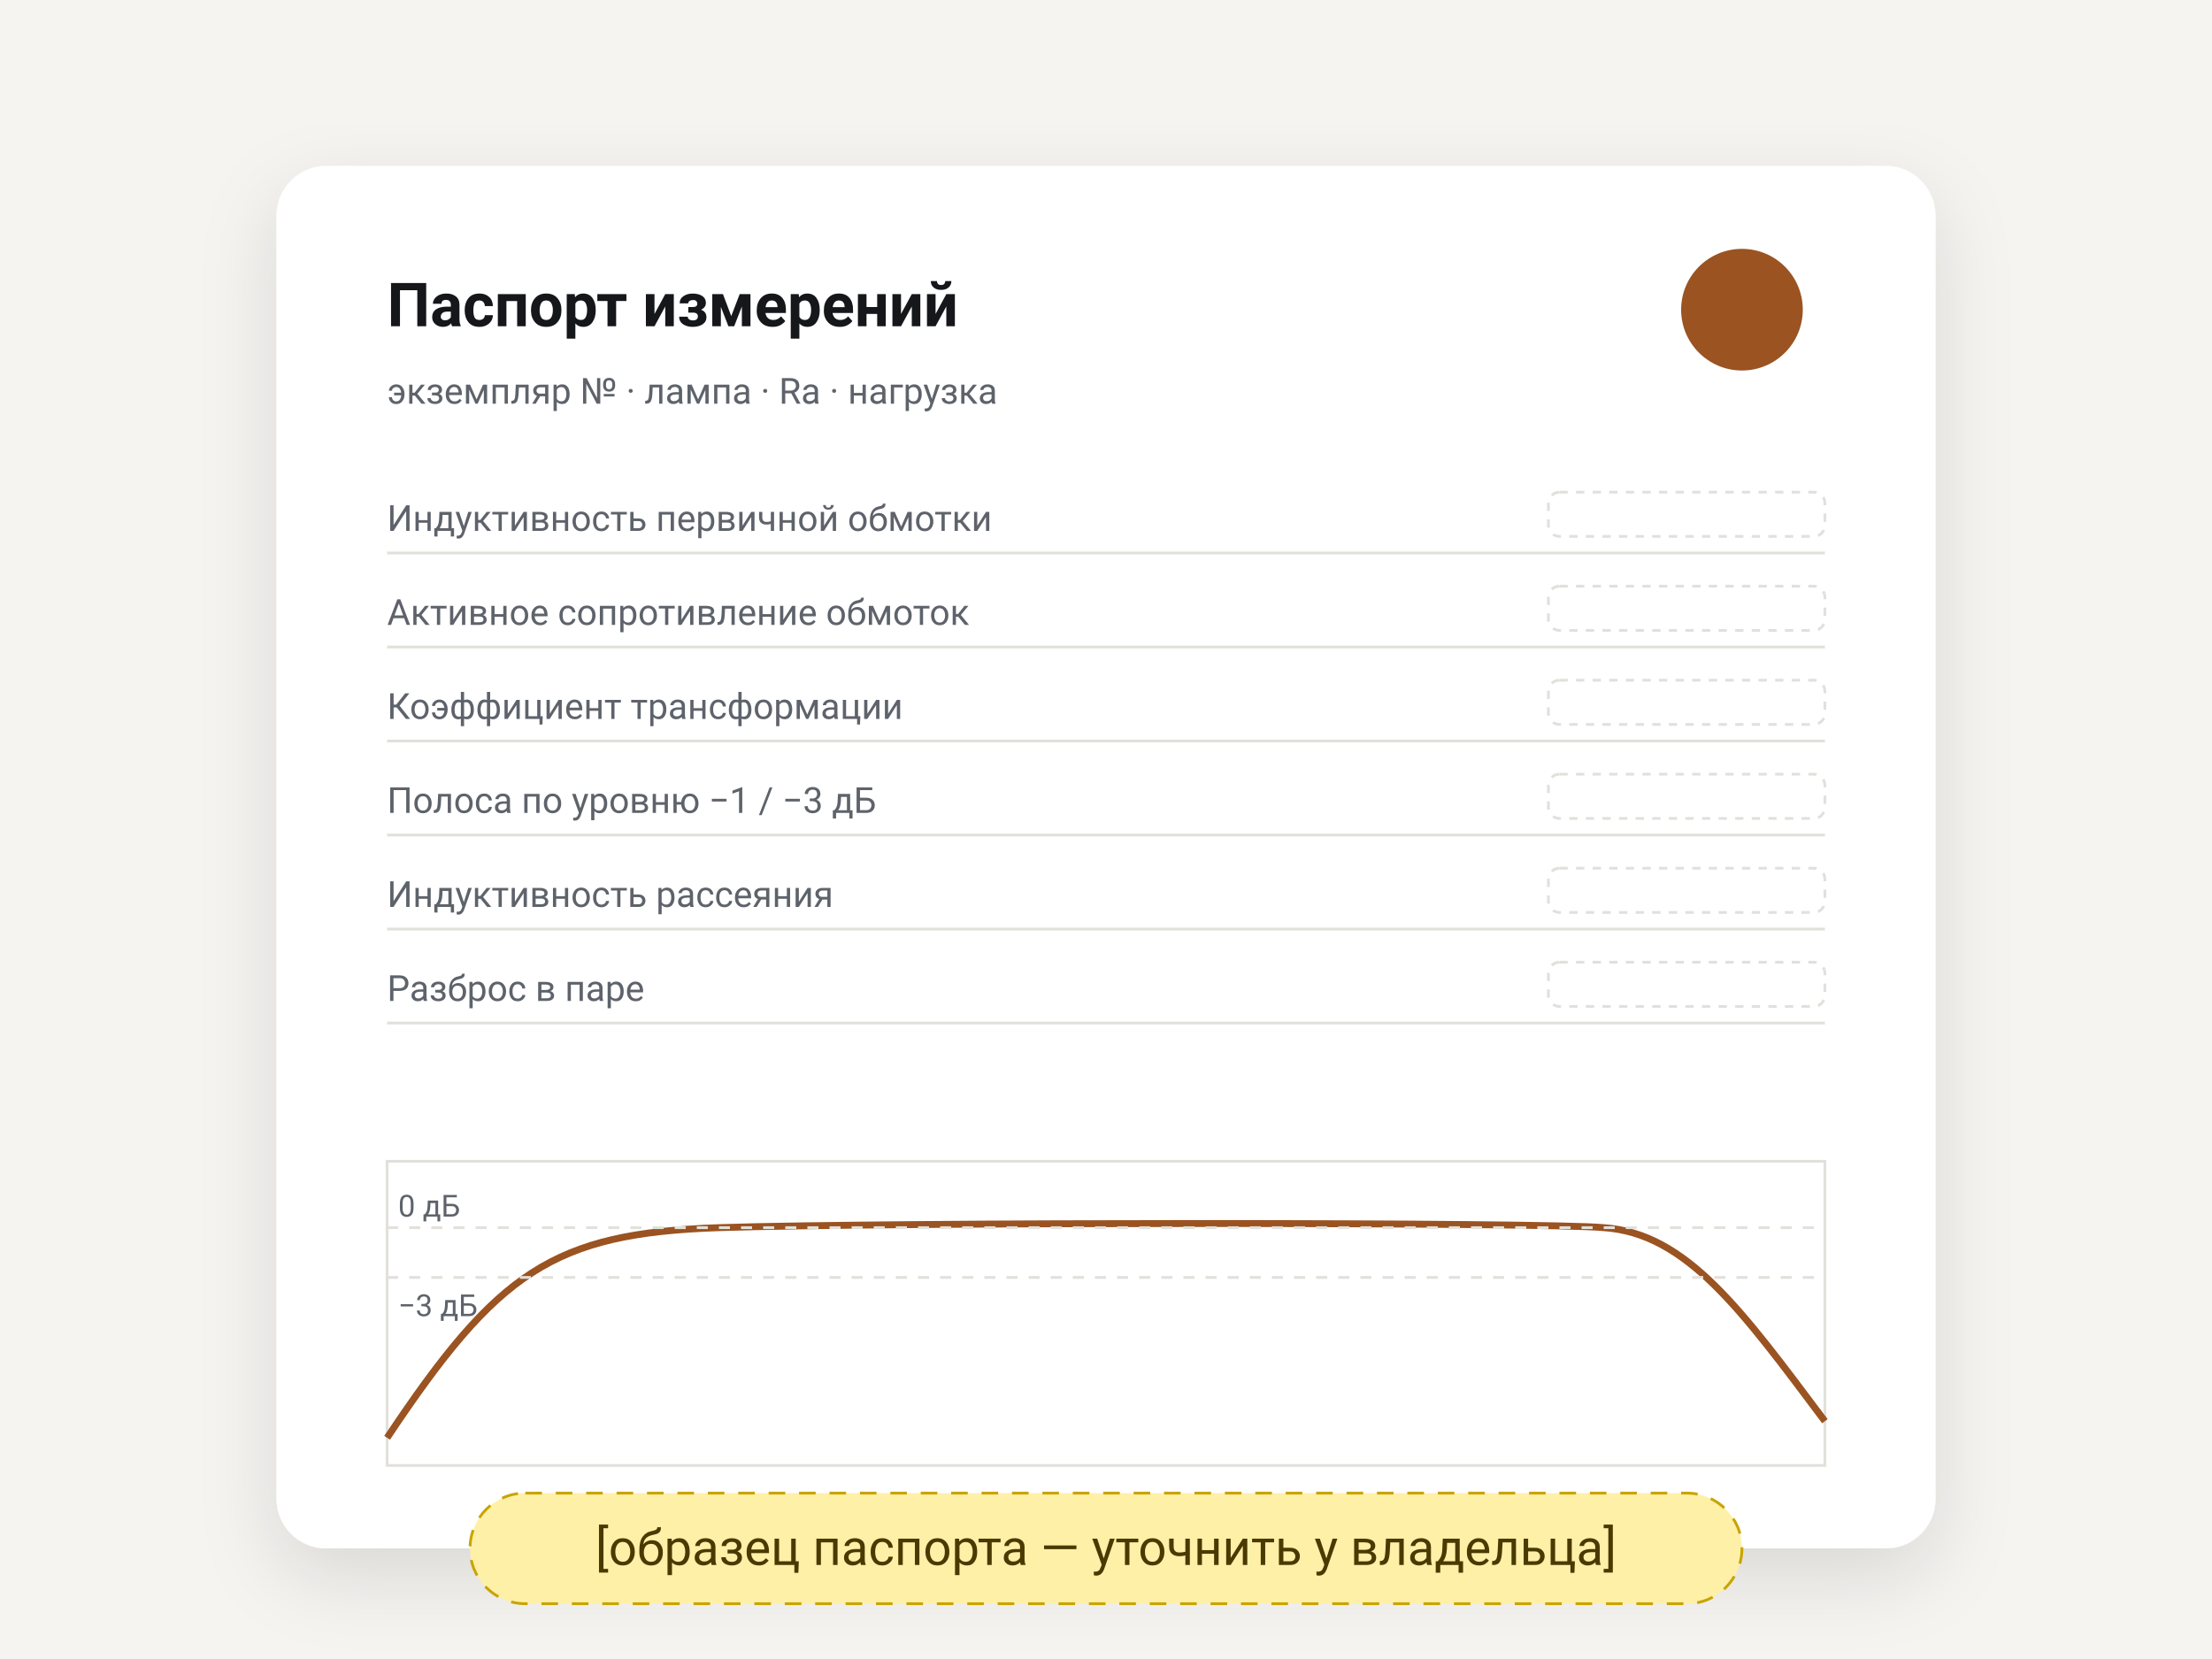
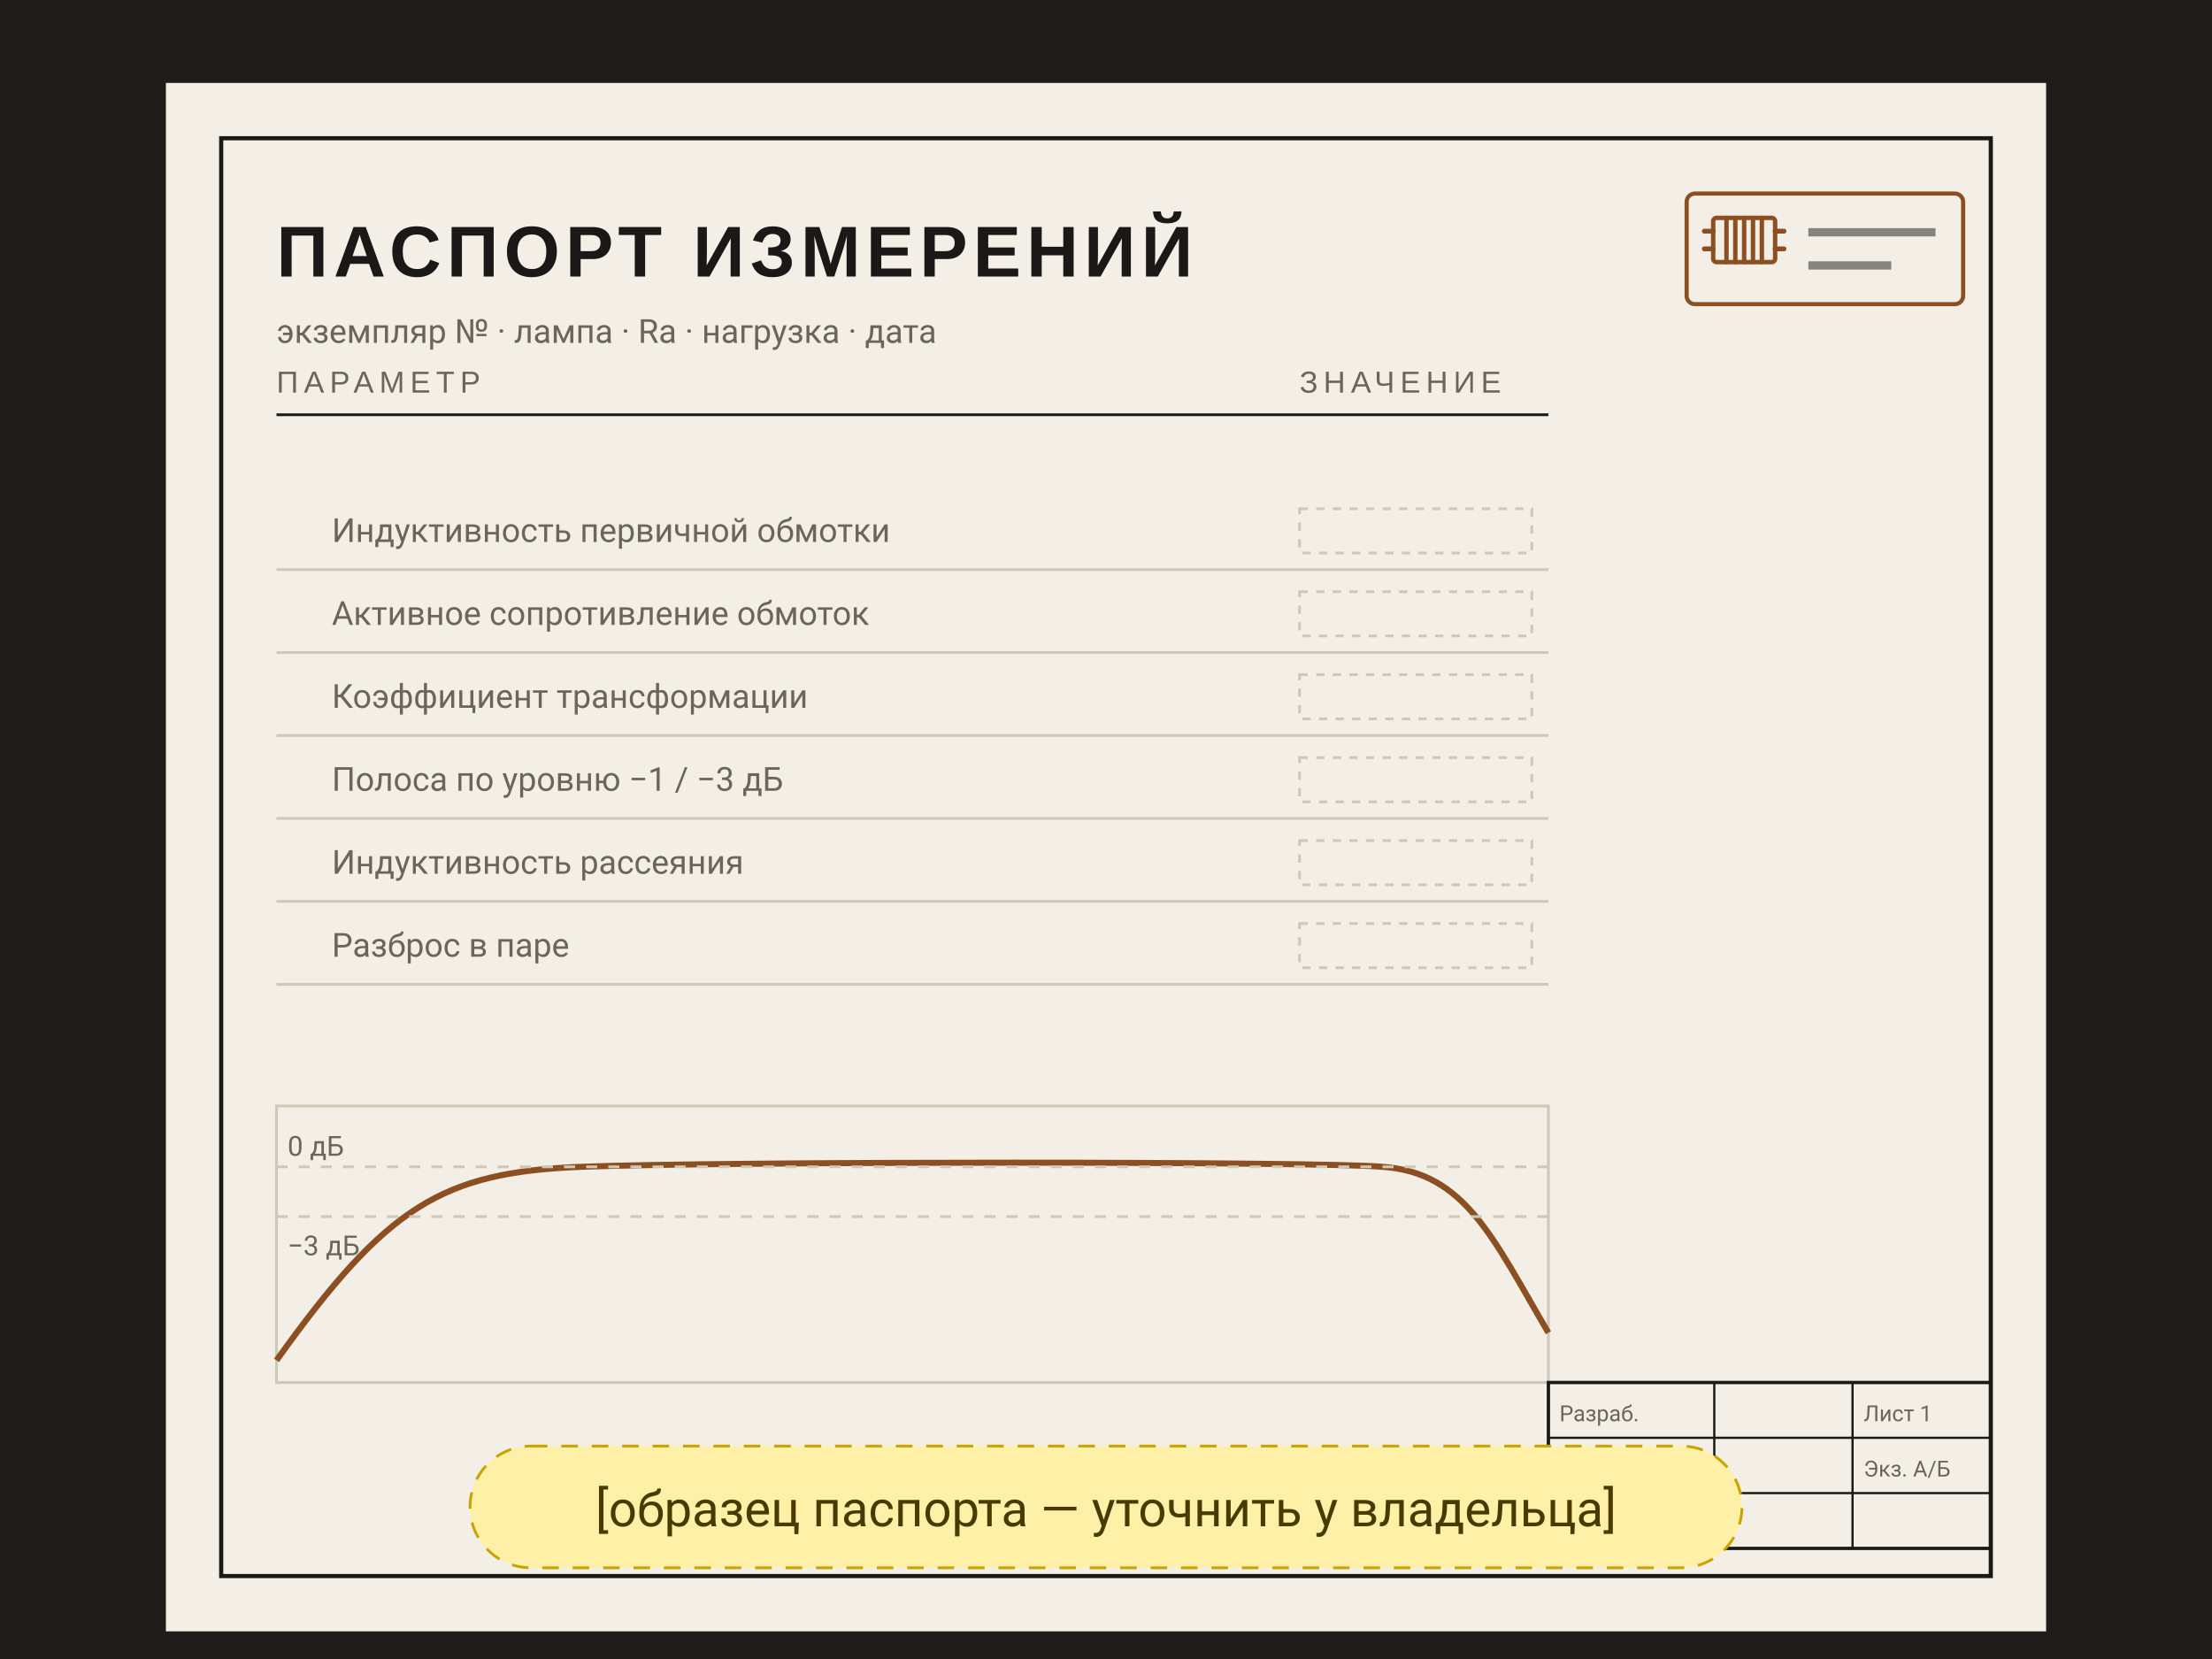
<svg xmlns="http://www.w3.org/2000/svg" viewBox="0 0 800 600" role="img" aria-label="[образец паспорта измерений — уточнить у владельца]">
-   <style>.bg{fill:#F5F4F1}.paper{fill:#FFFFFF}.ink{fill:#15171A}.mut{fill:#5E636B}.ln{stroke:#E2E0DB}.cu{stroke:#9A5321}.cuf{fill:#9A5321}@media (prefers-color-scheme:dark){.bg{fill:#17181B}.paper{fill:#1E2024}.ink{fill:#F3F2EF}.mut{fill:#A5AAB2}.ln{stroke:#2C2F35}.cu{stroke:#E0A062}.cuf{fill:#E0A062}}</style>
-   <g font-family="system-ui,-apple-system,Segoe UI,Roboto,Arial,sans-serif">
-     <rect class="bg" width="800" height="600" />
-     <rect class="paper" x="100" y="60" width="600" height="500" rx="18" filter="url(#sh)" />
-     <defs>
-       <filter id="sh" x="-5%" y="-5%" width="110%" height="115%">
-         <feDropShadow dx="0" dy="10" stdDeviation="14" flood-color="#000" flood-opacity=".12" />
-       </filter>
-     </defs>
-     <text class="ink" x="140" y="118" font-size="22" font-weight="600">Паспорт измерений</text>
-     <text class="mut" x="140" y="146" font-size="13">экземпляр №  ·  лампа  ·  Ra  ·  нагрузка</text>
-     <circle class="cuf" cx="630" cy="112" r="22" />
-     <line class="ln" x1="140" y1="200" x2="660" y2="200" stroke-width="1" />
-     <line class="ln" x1="140" y1="234" x2="660" y2="234" stroke-width="1" />
-     <line class="ln" x1="140" y1="268" x2="660" y2="268" stroke-width="1" />
-     <line class="ln" x1="140" y1="302" x2="660" y2="302" stroke-width="1" />
-     <line class="ln" x1="140" y1="336" x2="660" y2="336" stroke-width="1" />
-     <line class="ln" x1="140" y1="370" x2="660" y2="370" stroke-width="1" />
-     <text class="mut" x="140" y="192" font-size="13">Индуктивность первичной обмотки</text>
-     <rect class="ln" x="560" y="178" width="100" height="16" rx="4" fill="none" stroke-dasharray="3 3" />
-     <text class="mut" x="140" y="226" font-size="13">Активное сопротивление обмоток</text>
-     <rect class="ln" x="560" y="212" width="100" height="16" rx="4" fill="none" stroke-dasharray="3 3" />
-     <text class="mut" x="140" y="260" font-size="13">Коэффициент трансформации</text>
-     <rect class="ln" x="560" y="246" width="100" height="16" rx="4" fill="none" stroke-dasharray="3 3" />
-     <text class="mut" x="140" y="294" font-size="13">Полоса по уровню −1 / −3 дБ</text>
-     <rect class="ln" x="560" y="280" width="100" height="16" rx="4" fill="none" stroke-dasharray="3 3" />
-     <text class="mut" x="140" y="328" font-size="13">Индуктивность рассеяния</text>
-     <rect class="ln" x="560" y="314" width="100" height="16" rx="4" fill="none" stroke-dasharray="3 3" />
-     <text class="mut" x="140" y="362" font-size="13">Разброс в паре</text>
-     <rect class="ln" x="560" y="348" width="100" height="16" rx="4" fill="none" stroke-dasharray="3 3" />
-     <g transform="translate(140 420)">
-       <rect width="520" height="110" fill="none" class="ln" stroke-width="1" />
-       <path class="cu" d="M0 100C40 40 60 26 120 24S420 22 440 24c30 2 50 30 80 70" fill="none" stroke-width="2.5" />
-       <path class="ln" d="M0 24H520M0 42H520" stroke-dasharray="4 4" />
-       <text class="mut" x="4" y="20" font-size="11">0 дБ</text>
-       <text class="mut" x="4" y="56" font-size="11">−3 дБ</text>
+   <rect width="800" height="600" fill="#1F1D1A" />
+   <rect x="60" y="30" width="680" height="560" fill="#F3EFE6" />
+   <rect x="80" y="50" width="640" height="520" fill="none" stroke="#1A1917" stroke-width="1.5" />
+   <text x="100" y="100" font-family="Oswald,'Oswald Variable','Arial Narrow',Arial,sans-serif" font-size="26" font-weight="600" letter-spacing="2" fill="#1A1917">ПАСПОРТ ИЗМЕРЕНИЙ</text>
+   <text x="100" y="124" font-family="'Golos Text','Golos Text Variable',system-ui,-apple-system,'Segoe UI',Roboto,Arial,sans-serif" font-size="12" fill="#6B655B">экземпляр №  ·  лампа  ·  Ra  ·  нагрузка  ·  дата</text>
+   <g transform="translate(610 70)">
+     <rect width="100" height="40" rx="3" fill="none" stroke="#8C4F22" stroke-width="1.5" />
+     <g transform="translate(8 4) scale(0.8)" fill="none" stroke="#8C4F22" stroke-width="2" stroke-linecap="round" stroke-linejoin="round">
+       <rect x="2" y="6" width="28" height="20" rx="1.5" />
+       <path d="M8 6v20M12 6v20M16 6v20M20 6v20M24 6v20" />
+       <path d="M2 12H-2M2 20H-2M30 12h4M30 20h4" stroke-width="2.2" />
    </g>
+     <path d="M44 14h46M44 26h30" stroke="#1A1917" stroke-opacity=".5" stroke-width="3" />
  </g>
-   <g transform="translate(400 560)">
-     <rect x="-230" y="-20" width="460" height="40" rx="20" fill="#FFF0A8" stroke="#C8A400" stroke-dasharray="6 5" />
-     <text x="0" y="6" text-anchor="middle" font-family="system-ui,-apple-system,Segoe UI,Roboto,Arial,sans-serif" font-size="18" fill="#4A3A00">[образец паспорта — уточнить у владельца]</text>
+   <path d="M100 150H560" stroke="#1A1917" />
+   <text x="100" y="142" font-family="Oswald,'Oswald Variable','Arial Narrow',Arial,sans-serif" font-size="11" letter-spacing="2" fill="#6B655B">ПАРАМЕТР</text>
+   <text x="470" y="142" font-family="Oswald,'Oswald Variable','Arial Narrow',Arial,sans-serif" font-size="11" letter-spacing="2" fill="#6B655B">ЗНАЧЕНИЕ</text>
+   <text x="120" y="196" font-family="'Golos Text','Golos Text Variable',system-ui,-apple-system,'Segoe UI',Roboto,Arial,sans-serif" font-size="12" fill="#6B655B">Индуктивность первичной обмотки</text>
+   <path d="M100 206H560" stroke="#CFC8B9" />
+   <rect x="470" y="184" width="84" height="16" fill="none" stroke="#CFC8B9" stroke-dasharray="3 3" />
+   <text x="120" y="226" font-family="'Golos Text','Golos Text Variable',system-ui,-apple-system,'Segoe UI',Roboto,Arial,sans-serif" font-size="12" fill="#6B655B">Активное сопротивление обмоток</text>
+   <path d="M100 236H560" stroke="#CFC8B9" />
+   <rect x="470" y="214" width="84" height="16" fill="none" stroke="#CFC8B9" stroke-dasharray="3 3" />
+   <text x="120" y="256" font-family="'Golos Text','Golos Text Variable',system-ui,-apple-system,'Segoe UI',Roboto,Arial,sans-serif" font-size="12" fill="#6B655B">Коэффициент трансформации</text>
+   <path d="M100 266H560" stroke="#CFC8B9" />
+   <rect x="470" y="244" width="84" height="16" fill="none" stroke="#CFC8B9" stroke-dasharray="3 3" />
+   <text x="120" y="286" font-family="'Golos Text','Golos Text Variable',system-ui,-apple-system,'Segoe UI',Roboto,Arial,sans-serif" font-size="12" fill="#6B655B">Полоса по уровню −1 / −3 дБ</text>
+   <path d="M100 296H560" stroke="#CFC8B9" />
+   <rect x="470" y="274" width="84" height="16" fill="none" stroke="#CFC8B9" stroke-dasharray="3 3" />
+   <text x="120" y="316" font-family="'Golos Text','Golos Text Variable',system-ui,-apple-system,'Segoe UI',Roboto,Arial,sans-serif" font-size="12" fill="#6B655B">Индуктивность рассеяния</text>
+   <path d="M100 326H560" stroke="#CFC8B9" />
+   <rect x="470" y="304" width="84" height="16" fill="none" stroke="#CFC8B9" stroke-dasharray="3 3" />
+   <text x="120" y="346" font-family="'Golos Text','Golos Text Variable',system-ui,-apple-system,'Segoe UI',Roboto,Arial,sans-serif" font-size="12" fill="#6B655B">Разброс в паре</text>
+   <path d="M100 356H560" stroke="#CFC8B9" />
+   <rect x="470" y="334" width="84" height="16" fill="none" stroke="#CFC8B9" stroke-dasharray="3 3" />
+   <g transform="translate(100 400)">
+     <rect width="460" height="100" fill="none" stroke="#CFC8B9" />
+     <path d="M0 92C40 36 60 24 110 22S380 20 400 22c30 2 40 26 60 60" fill="none" stroke="#8C4F22" stroke-width="2.2" />
+     <path d="M0 22H460M0 40H460" stroke="#CFC8B9" stroke-dasharray="4 4" />
+     <text x="4" y="18" font-family="'Golos Text','Golos Text Variable',system-ui,-apple-system,'Segoe UI',Roboto,Arial,sans-serif" font-size="10" fill="#6B655B">0 дБ</text>
+     <text x="4" y="54" font-family="'Golos Text','Golos Text Variable',system-ui,-apple-system,'Segoe UI',Roboto,Arial,sans-serif" font-size="10" fill="#6B655B">−3 дБ</text>
+   </g>
+   <g transform="translate(560 500)">
+     <rect width="160" height="60" fill="none" stroke="#1A1917" stroke-width="1.2" />
+     <path d="M0 20H160M0 40H160M60 0V60M110 0V60" stroke="#1A1917" stroke-width=".8" />
+     <text x="4" y="14" font-family="'Golos Text','Golos Text Variable',system-ui,-apple-system,'Segoe UI',Roboto,Arial,sans-serif" font-size="8" fill="#6B655B">Разраб.</text>
+     <text x="4" y="34" font-family="'Golos Text','Golos Text Variable',system-ui,-apple-system,'Segoe UI',Roboto,Arial,sans-serif" font-size="8" fill="#6B655B">Измерил</text>
+     <text x="4" y="54" font-family="'Golos Text','Golos Text Variable',system-ui,-apple-system,'Segoe UI',Roboto,Arial,sans-serif" font-size="8" fill="#6B655B">ОТК</text>
+     <text x="114" y="14" font-family="'Golos Text','Golos Text Variable',system-ui,-apple-system,'Segoe UI',Roboto,Arial,sans-serif" font-size="8" fill="#6B655B">Лист 1</text>
+     <text x="114" y="34" font-family="'Golos Text','Golos Text Variable',system-ui,-apple-system,'Segoe UI',Roboto,Arial,sans-serif" font-size="8" fill="#6B655B">Экз. А/Б</text>
+   </g>
+   <g transform="translate(400 545)">
+     <rect x="-230.0" y="-22" width="460" height="44" rx="22" fill="#FFF0A8" stroke="#C8A400" stroke-dasharray="6 5" />
+     <text x="0" y="7" text-anchor="middle" font-family="'Golos Text','Golos Text Variable',system-ui,-apple-system,'Segoe UI',Roboto,Arial,sans-serif" font-size="18" fill="#4A3A00">[образец паспорта — уточнить у владельца]</text>
  </g>
</svg>
